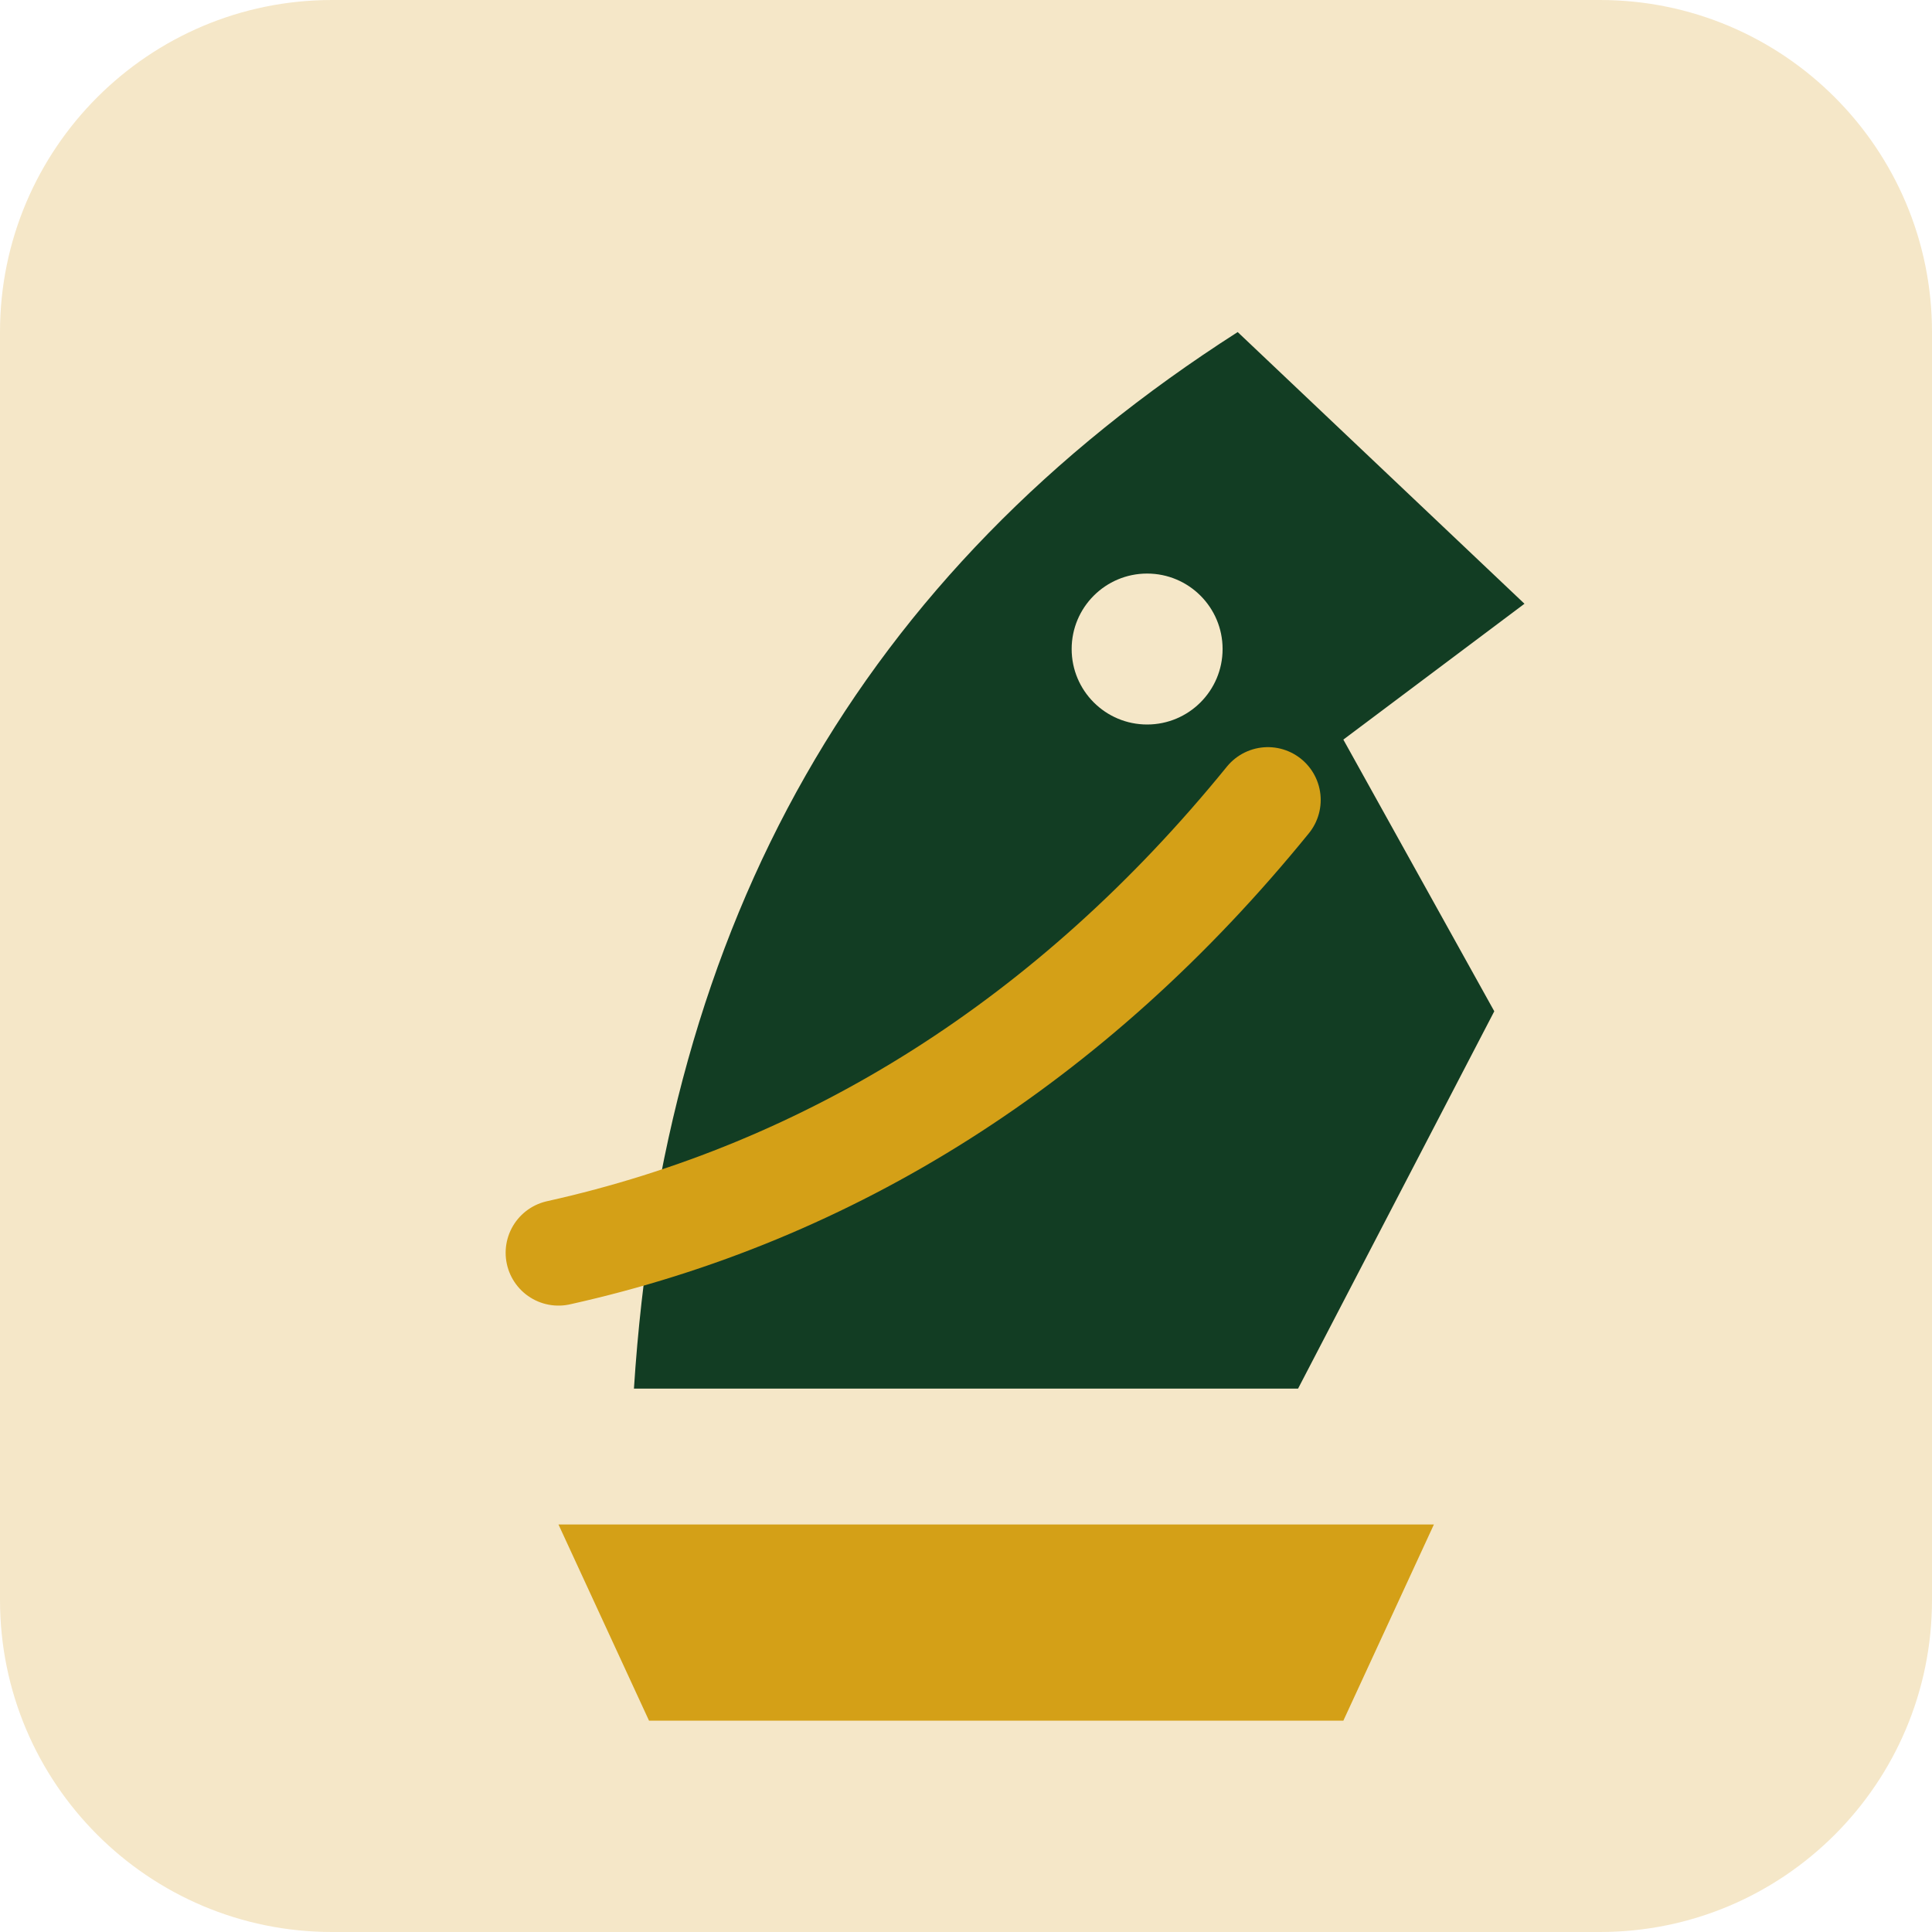
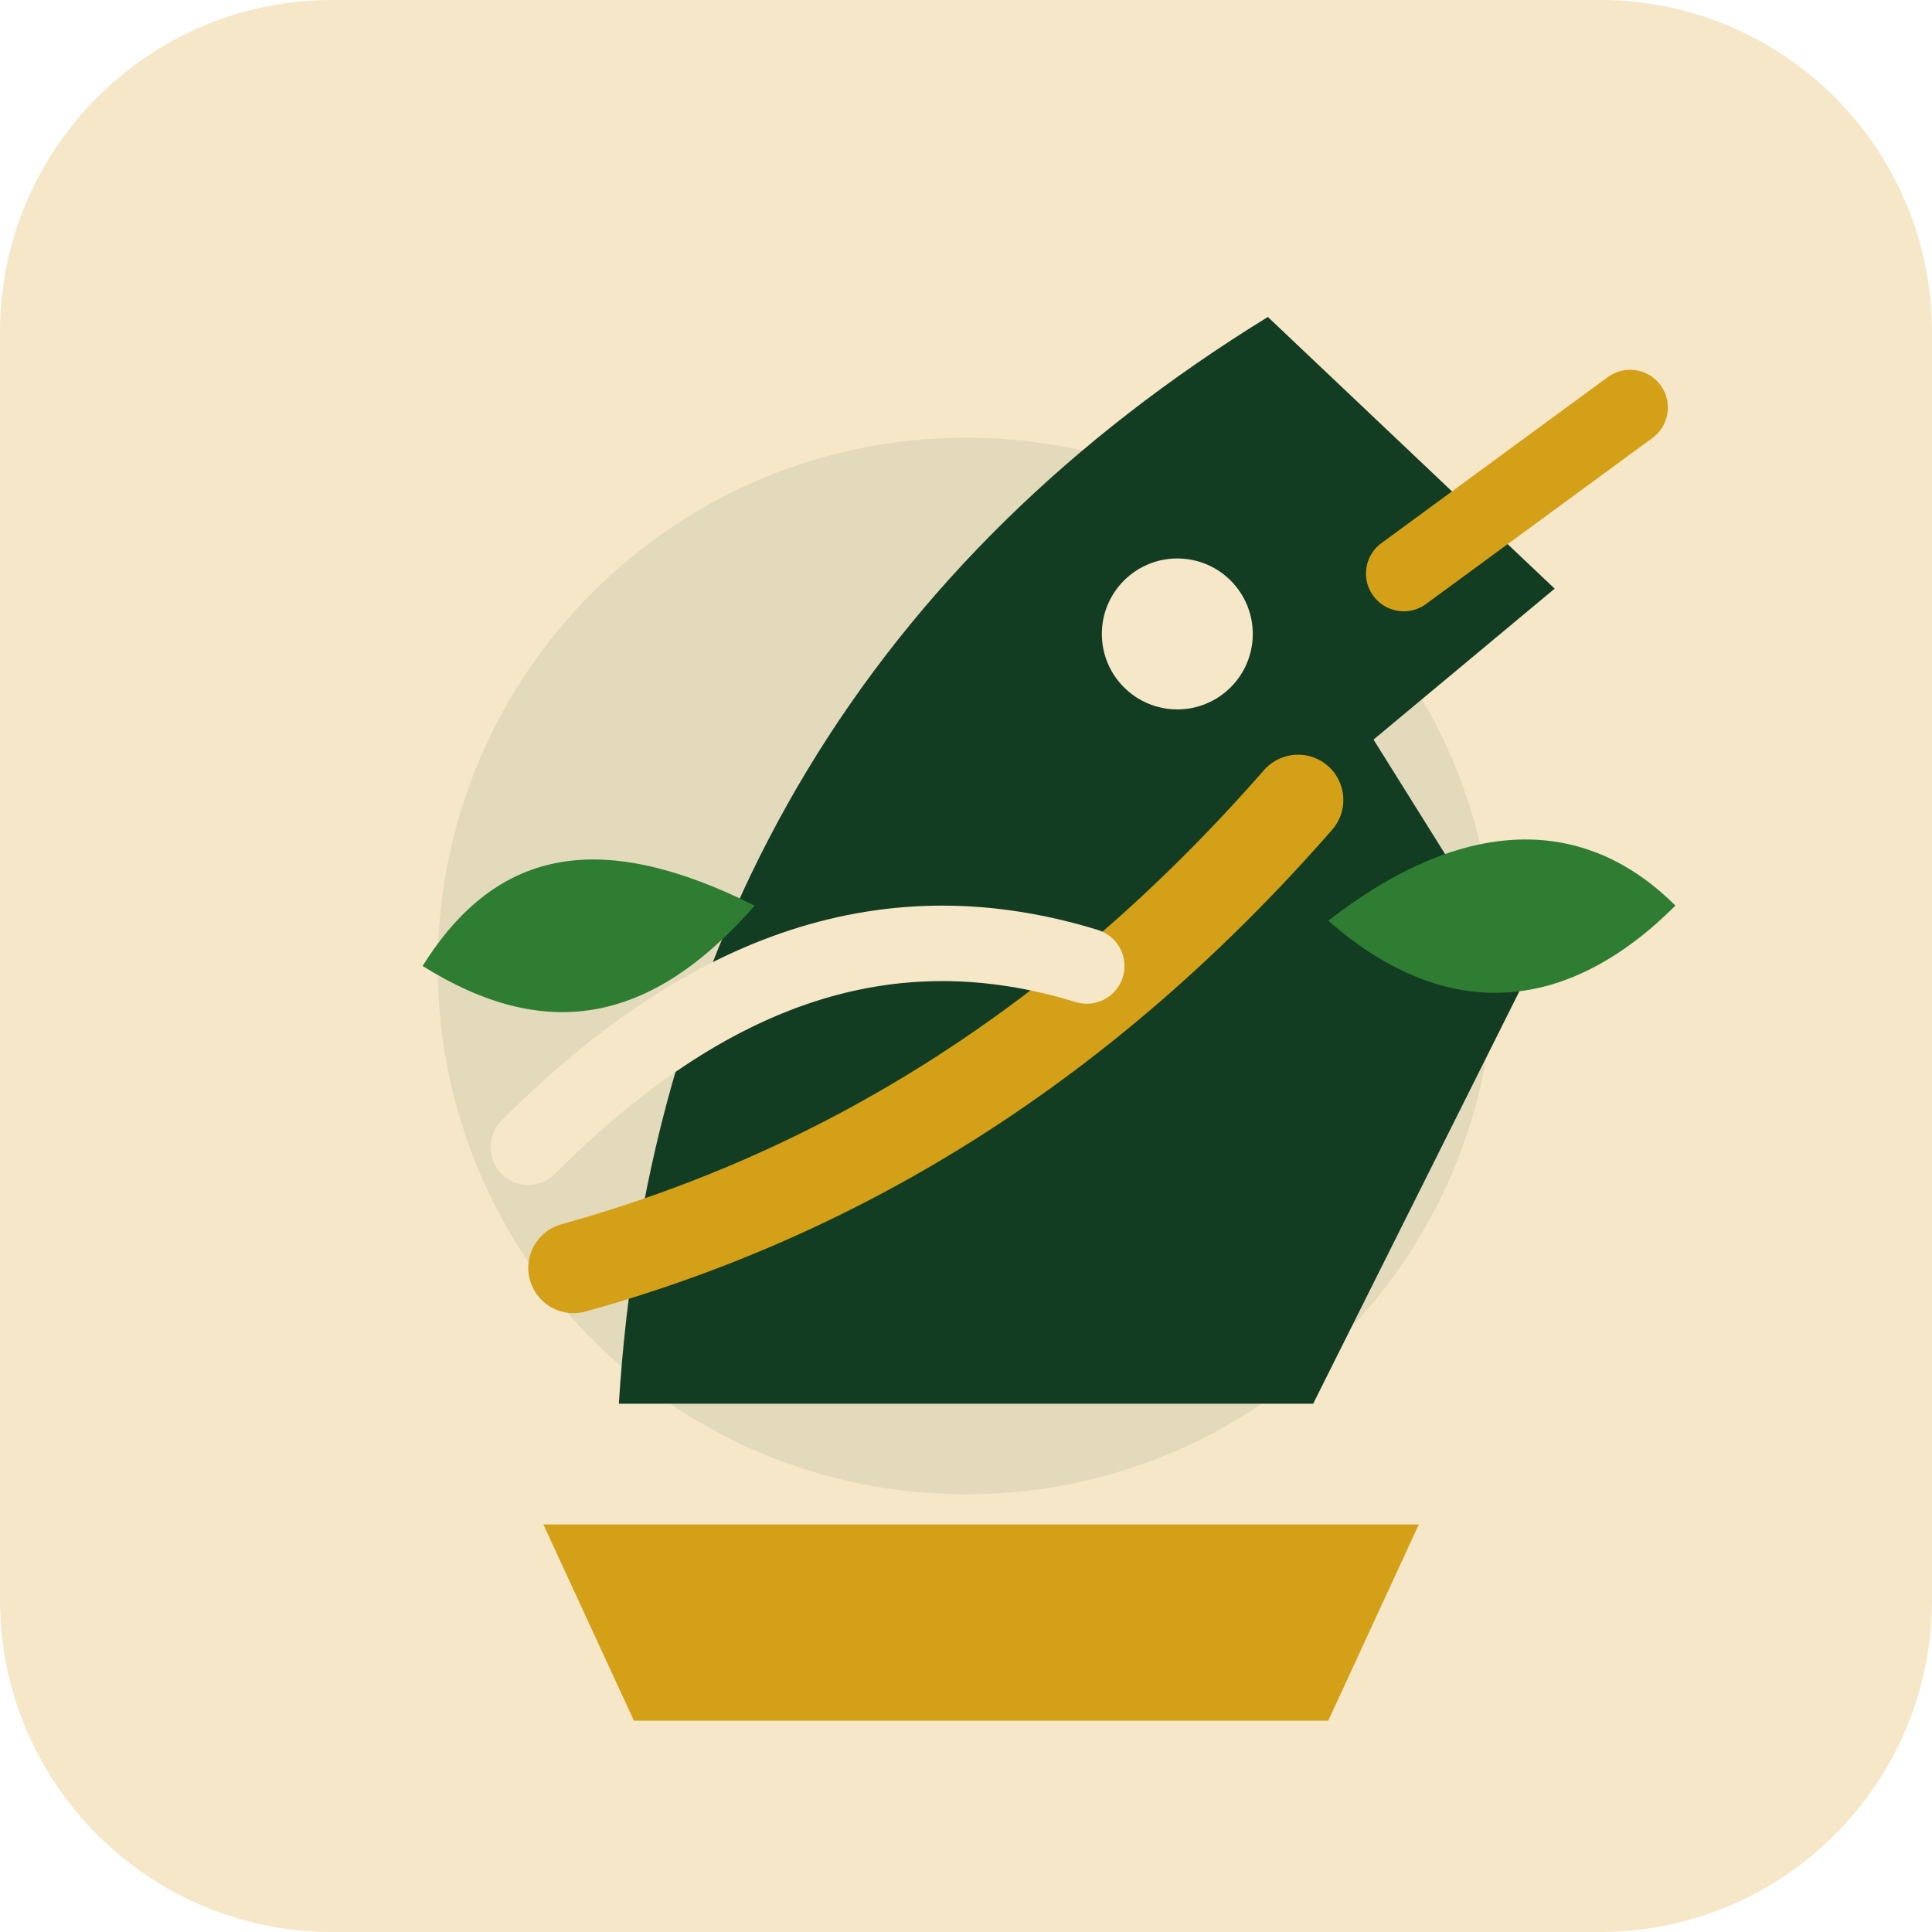
<svg xmlns="http://www.w3.org/2000/svg" viewBox="0 0 128 128">
  <rect width="128" height="128" rx="22" fill="#F5E7C8" />
-   <path d="M37 101h58l-6 13H43l-6-13Z" fill="#D4A017" />
-   <path d="M42 92c2-31 15-54 40-70l19 18-12 9 10 18-13 25H42Z" fill="#123D23" />
-   <circle cx="76" cy="43" r="5" fill="#F5E7C8" />
-   <path d="M37 83c18-4 34-14 47-30" fill="none" stroke="#D4A017" stroke-width="7" stroke-linecap="round" />
+   <circle cx="64" cy="64" r="35" fill="#123D23" opacity=".08" />
+   <path d="M36 101h58l-6 13H42l-6-13Z" fill="#D4A017" />
+   <path d="M41 93c2-32 17-56 43-72l19 18-12 10 10 16-14 28H41Z" fill="#123D23" />
+   <circle cx="78" cy="42" r="5" fill="#F5E7C8" />
+   <path d="M38 84c18-5 34-15 48-31" fill="none" stroke="#D4A017" stroke-width="6" stroke-linecap="round" />
+   <path d="M35 76c12-12 24-16 37-12" fill="none" stroke="#F5E7C8" stroke-width="5" stroke-linecap="round" />
+   <path d="M50 60c-10-5-17-4-22 4 8 5 15 4 22-4Z" fill="#2E7D32" />
+   <path d="M88 61c9-7 17-7 23-1-7 7-15 8-23 1Z" fill="#2E7D32" />
+   <path d="M93 38 108 27" stroke="#D4A017" stroke-width="5" stroke-linecap="round" />
</svg>
